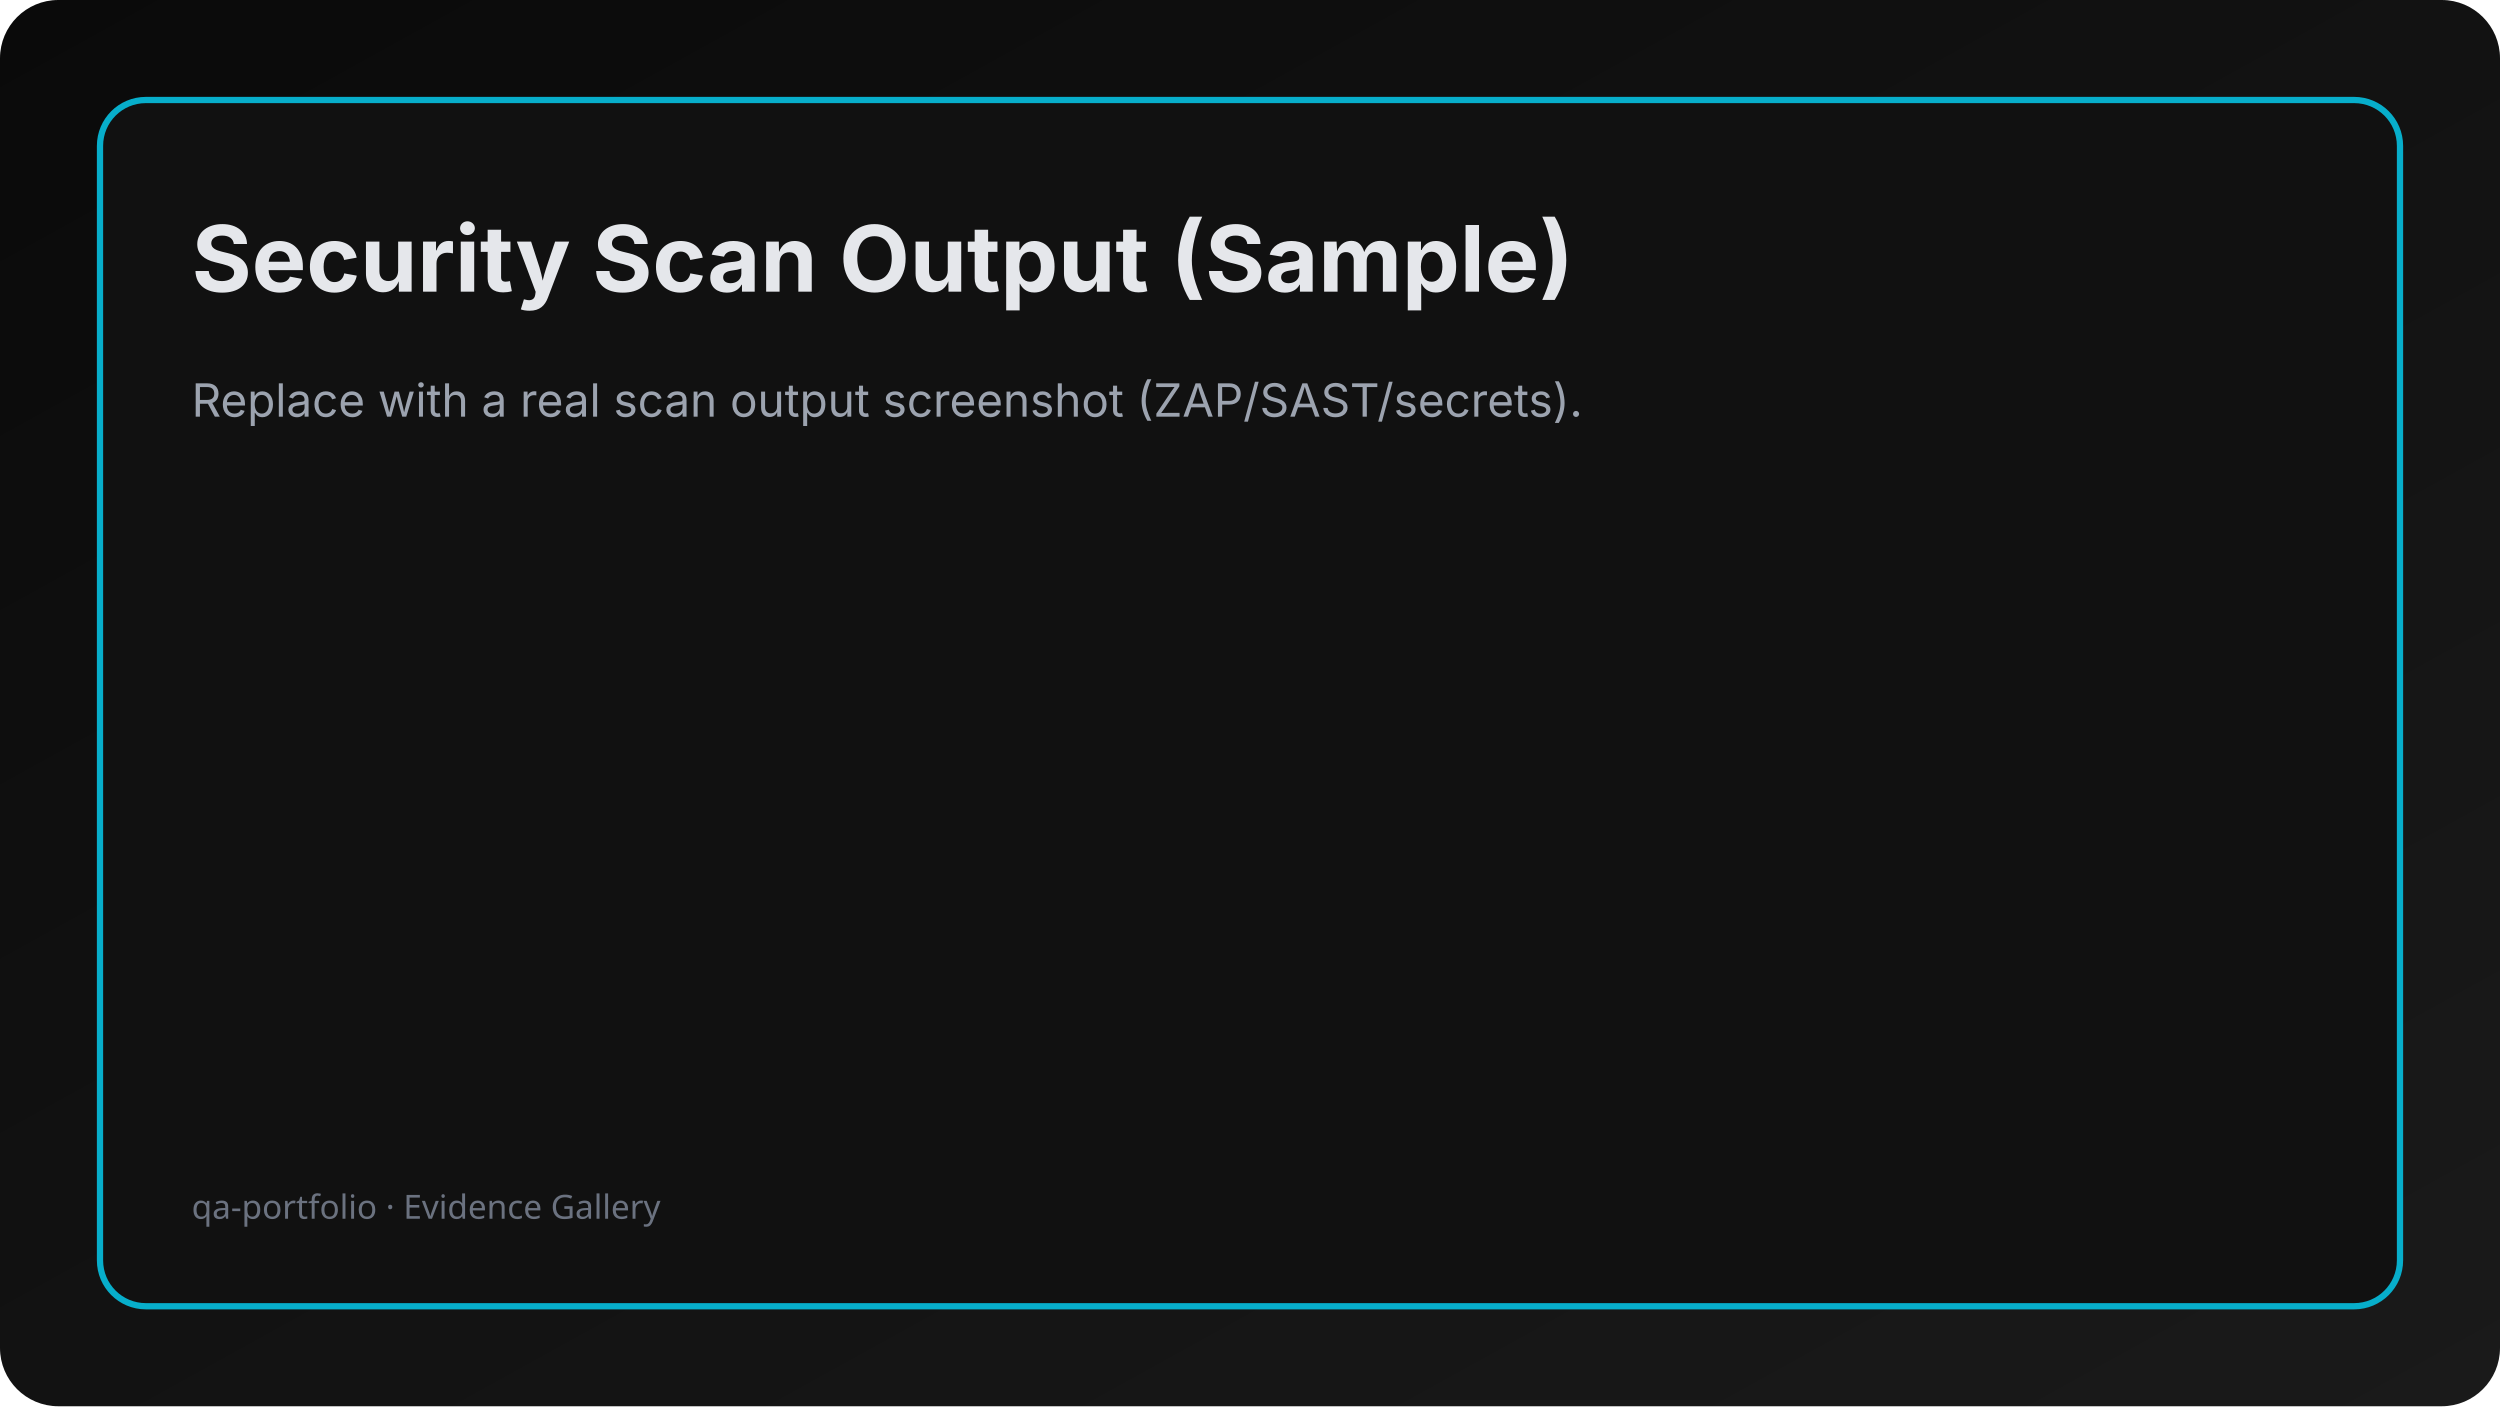
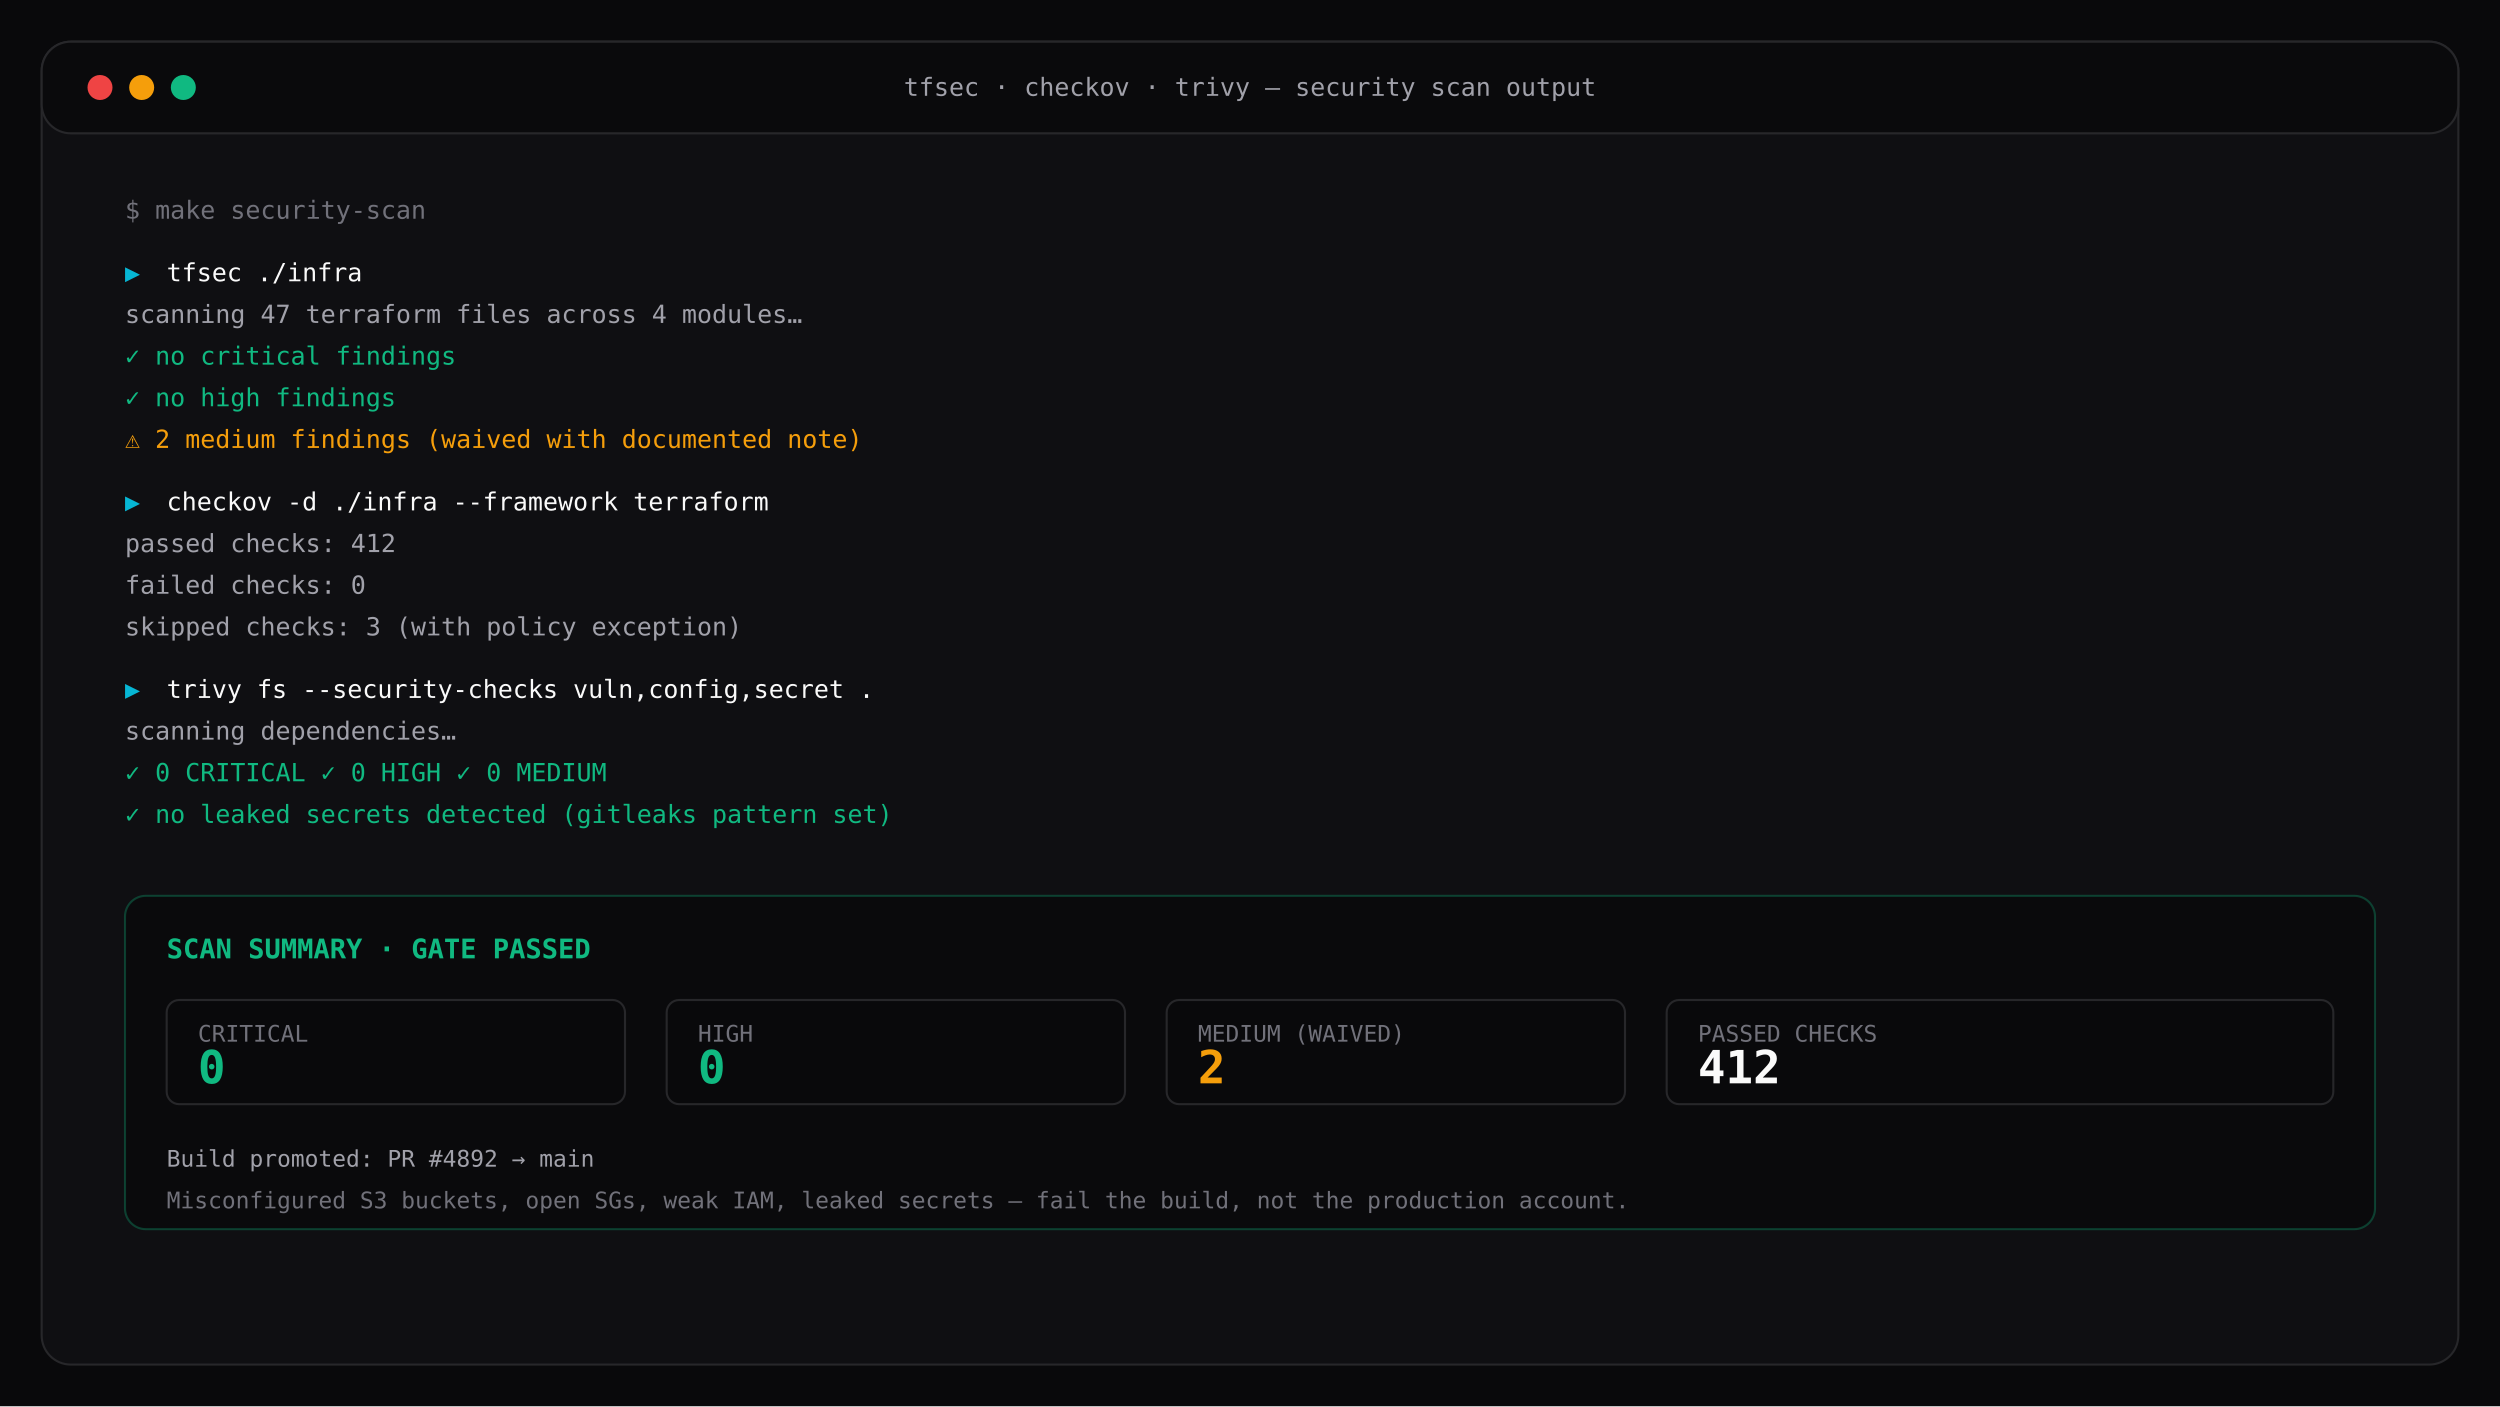
- <svg xmlns="http://www.w3.org/2000/svg" width="1200" height="675" viewBox="0 0 1200 675">
-   <defs>
-     <linearGradient id="bg" x1="0" x2="1" y1="0" y2="1">
-       <stop offset="0%" stop-color="#0a0a0a" />
-       <stop offset="100%" stop-color="#1a1a1a" />
-     </linearGradient>
-   </defs>
-   <rect x="0" y="0" width="1200" height="675" rx="28" fill="url(#bg)" />
-   <rect x="48" y="48" width="1104" height="579" rx="22" fill="#111" stroke="#06b6d4" stroke-width="3" opacity="0.95" />
-   <text x="92" y="140" fill="#e5e7eb" font-family="ui-sans-serif, system-ui, -apple-system" font-size="44" font-weight="700">Security Scan Output (Sample)</text>
-   <text x="92" y="200" fill="#9ca3af" font-family="ui-sans-serif, system-ui, -apple-system" font-size="22">Replace with a real scan output screenshot (ZAP/SAST/secrets).</text>
-   <text x="92" y="585" fill="#6b7280" font-family="ui-monospace, SFMono-Regular, Menlo, Monaco" font-size="16">qa-portfolio · Evidence Gallery</text>
+ <svg xmlns="http://www.w3.org/2000/svg" viewBox="0 0 1200 675" fill="none" font-family="ui-monospace, SFMono-Regular, Menlo, Monaco, monospace">
+   <rect width="1200" height="675" fill="#09090B" />
+   <rect x="20" y="20" width="1160" height="635" rx="14" fill="#0F0F12" stroke="#27272A" />
+   <rect x="20" y="20" width="1160" height="44" rx="14" fill="#0A0A0C" stroke="#27272A" />
+   <circle cx="48" cy="42" r="6" fill="#EF4444" />
+   <circle cx="68" cy="42" r="6" fill="#F59E0B" />
+   <circle cx="88" cy="42" r="6" fill="#10B981" />
+   <text x="600" y="46" fill="#A1A1AA" font-size="12" text-anchor="middle">tfsec · checkov · trivy — security scan output</text>
+   <g font-size="12">
+     <text x="60" y="105" fill="#71717A">$ make security-scan</text>
+     <text x="60" y="135" fill="#06B6D4">▶</text>
+     <text x="80" y="135" fill="#FAFAFA">tfsec ./infra</text>
+     <text x="60" y="155" fill="#A1A1AA">  scanning 47 terraform files across 4 modules…</text>
+     <text x="60" y="175" fill="#10B981">  ✓ no critical findings</text>
+     <text x="60" y="195" fill="#10B981">  ✓ no high findings</text>
+     <text x="60" y="215" fill="#F59E0B">  ⚠ 2 medium findings (waived with documented note)</text>
+     <text x="60" y="245" fill="#06B6D4">▶</text>
+     <text x="80" y="245" fill="#FAFAFA">checkov -d ./infra --framework terraform</text>
+     <text x="60" y="265" fill="#A1A1AA">  passed checks: 412</text>
+     <text x="60" y="285" fill="#A1A1AA">  failed checks: 0</text>
+     <text x="60" y="305" fill="#A1A1AA">  skipped checks: 3 (with policy exception)</text>
+     <text x="60" y="335" fill="#06B6D4">▶</text>
+     <text x="80" y="335" fill="#FAFAFA">trivy fs --security-checks vuln,config,secret .</text>
+     <text x="60" y="355" fill="#A1A1AA">  scanning dependencies…</text>
+     <text x="60" y="375" fill="#10B981">  ✓ 0 CRITICAL  ✓ 0 HIGH  ✓ 0 MEDIUM</text>
+     <text x="60" y="395" fill="#10B981">  ✓ no leaked secrets detected (gitleaks pattern set)</text>
+   </g>
+   <rect x="60" y="430" width="1080" height="160" rx="10" fill="#0A0A0C" stroke="#10B981" stroke-opacity="0.3" />
+   <text x="80" y="460" fill="#10B981" font-size="13" font-weight="700">SCAN SUMMARY · GATE PASSED</text>
+   <g font-size="11">
+     <rect x="80" y="480" width="220" height="50" rx="6" fill="#09090B" stroke="#27272A" />
+     <text x="95" y="500" fill="#71717A">CRITICAL</text>
+     <text x="95" y="520" fill="#10B981" font-size="22" font-weight="700">0</text>
+     <rect x="320" y="480" width="220" height="50" rx="6" fill="#09090B" stroke="#27272A" />
+     <text x="335" y="500" fill="#71717A">HIGH</text>
+     <text x="335" y="520" fill="#10B981" font-size="22" font-weight="700">0</text>
+     <rect x="560" y="480" width="220" height="50" rx="6" fill="#09090B" stroke="#27272A" />
+     <text x="575" y="500" fill="#71717A">MEDIUM (WAIVED)</text>
+     <text x="575" y="520" fill="#F59E0B" font-size="22" font-weight="700">2</text>
+     <rect x="800" y="480" width="320" height="50" rx="6" fill="#09090B" stroke="#27272A" />
+     <text x="815" y="500" fill="#71717A">PASSED CHECKS</text>
+     <text x="815" y="520" fill="#FAFAFA" font-size="22" font-weight="700">412</text>
+   </g>
+   <text x="80" y="560" fill="#A1A1AA" font-size="11">Build promoted: PR #4892 → main</text>
+   <text x="80" y="580" fill="#71717A" font-size="11">Misconfigured S3 buckets, open SGs, weak IAM, leaked secrets — fail the build, not the production account.</text>
</svg>
